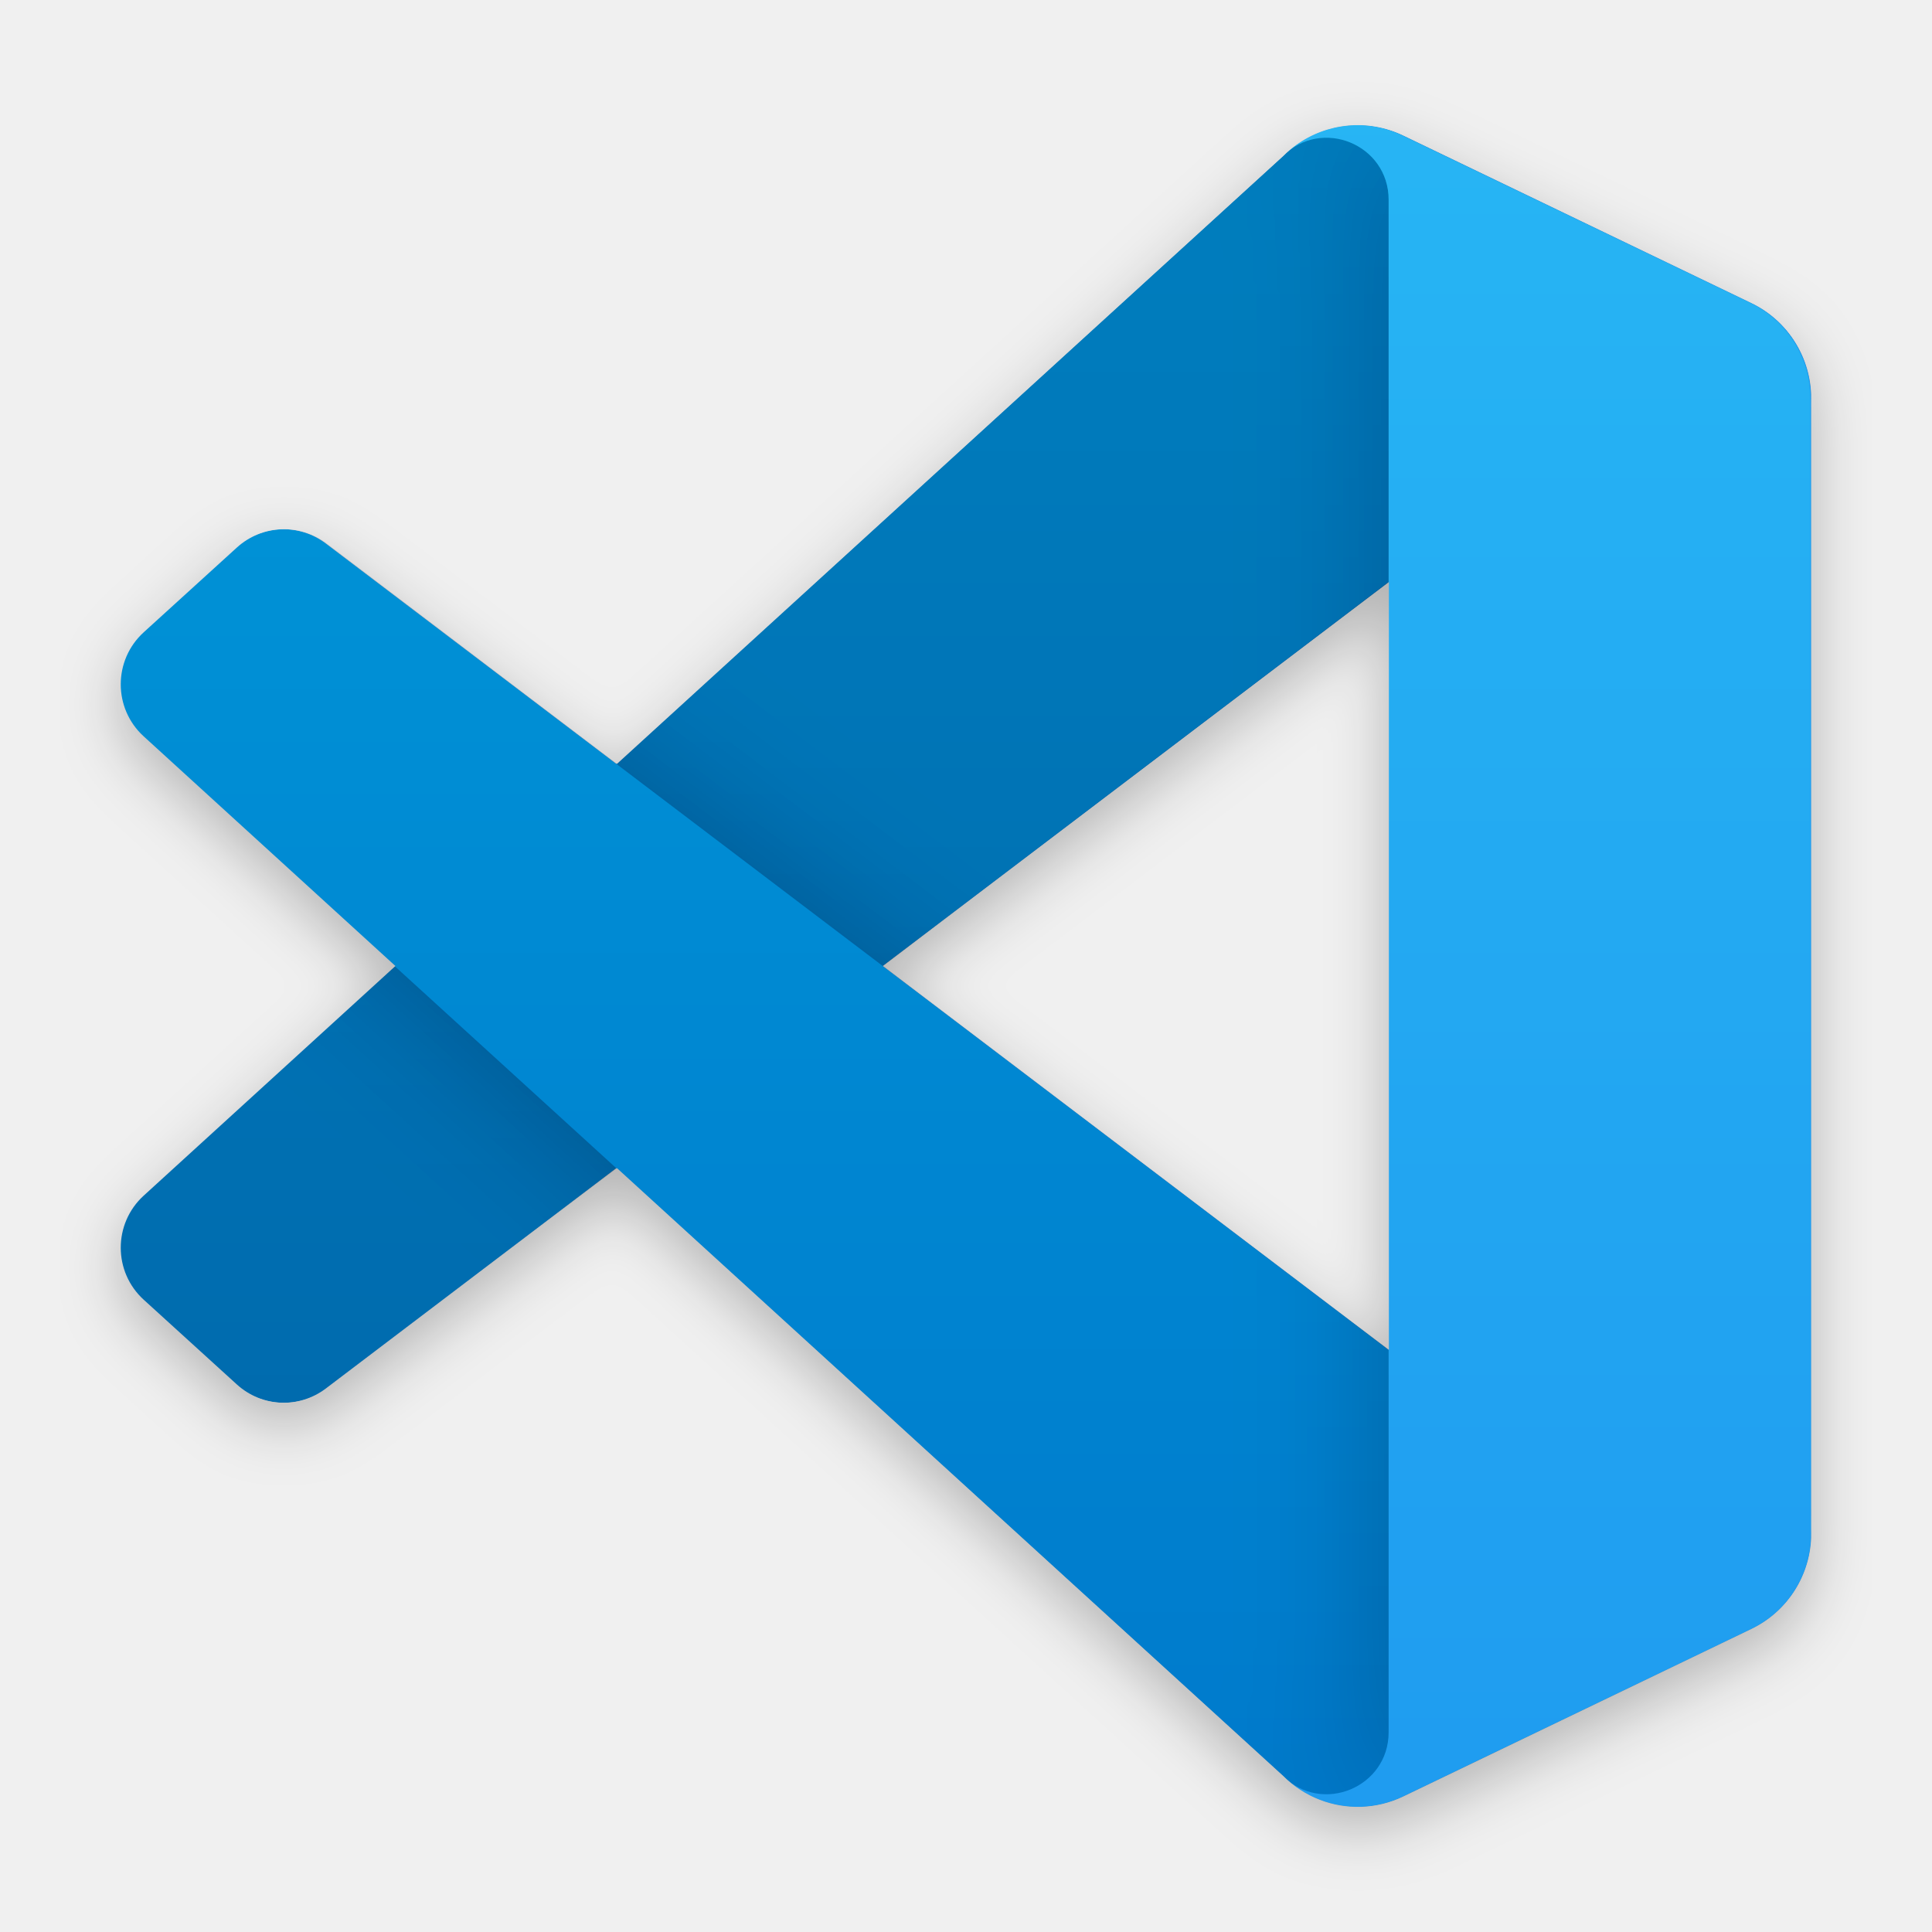
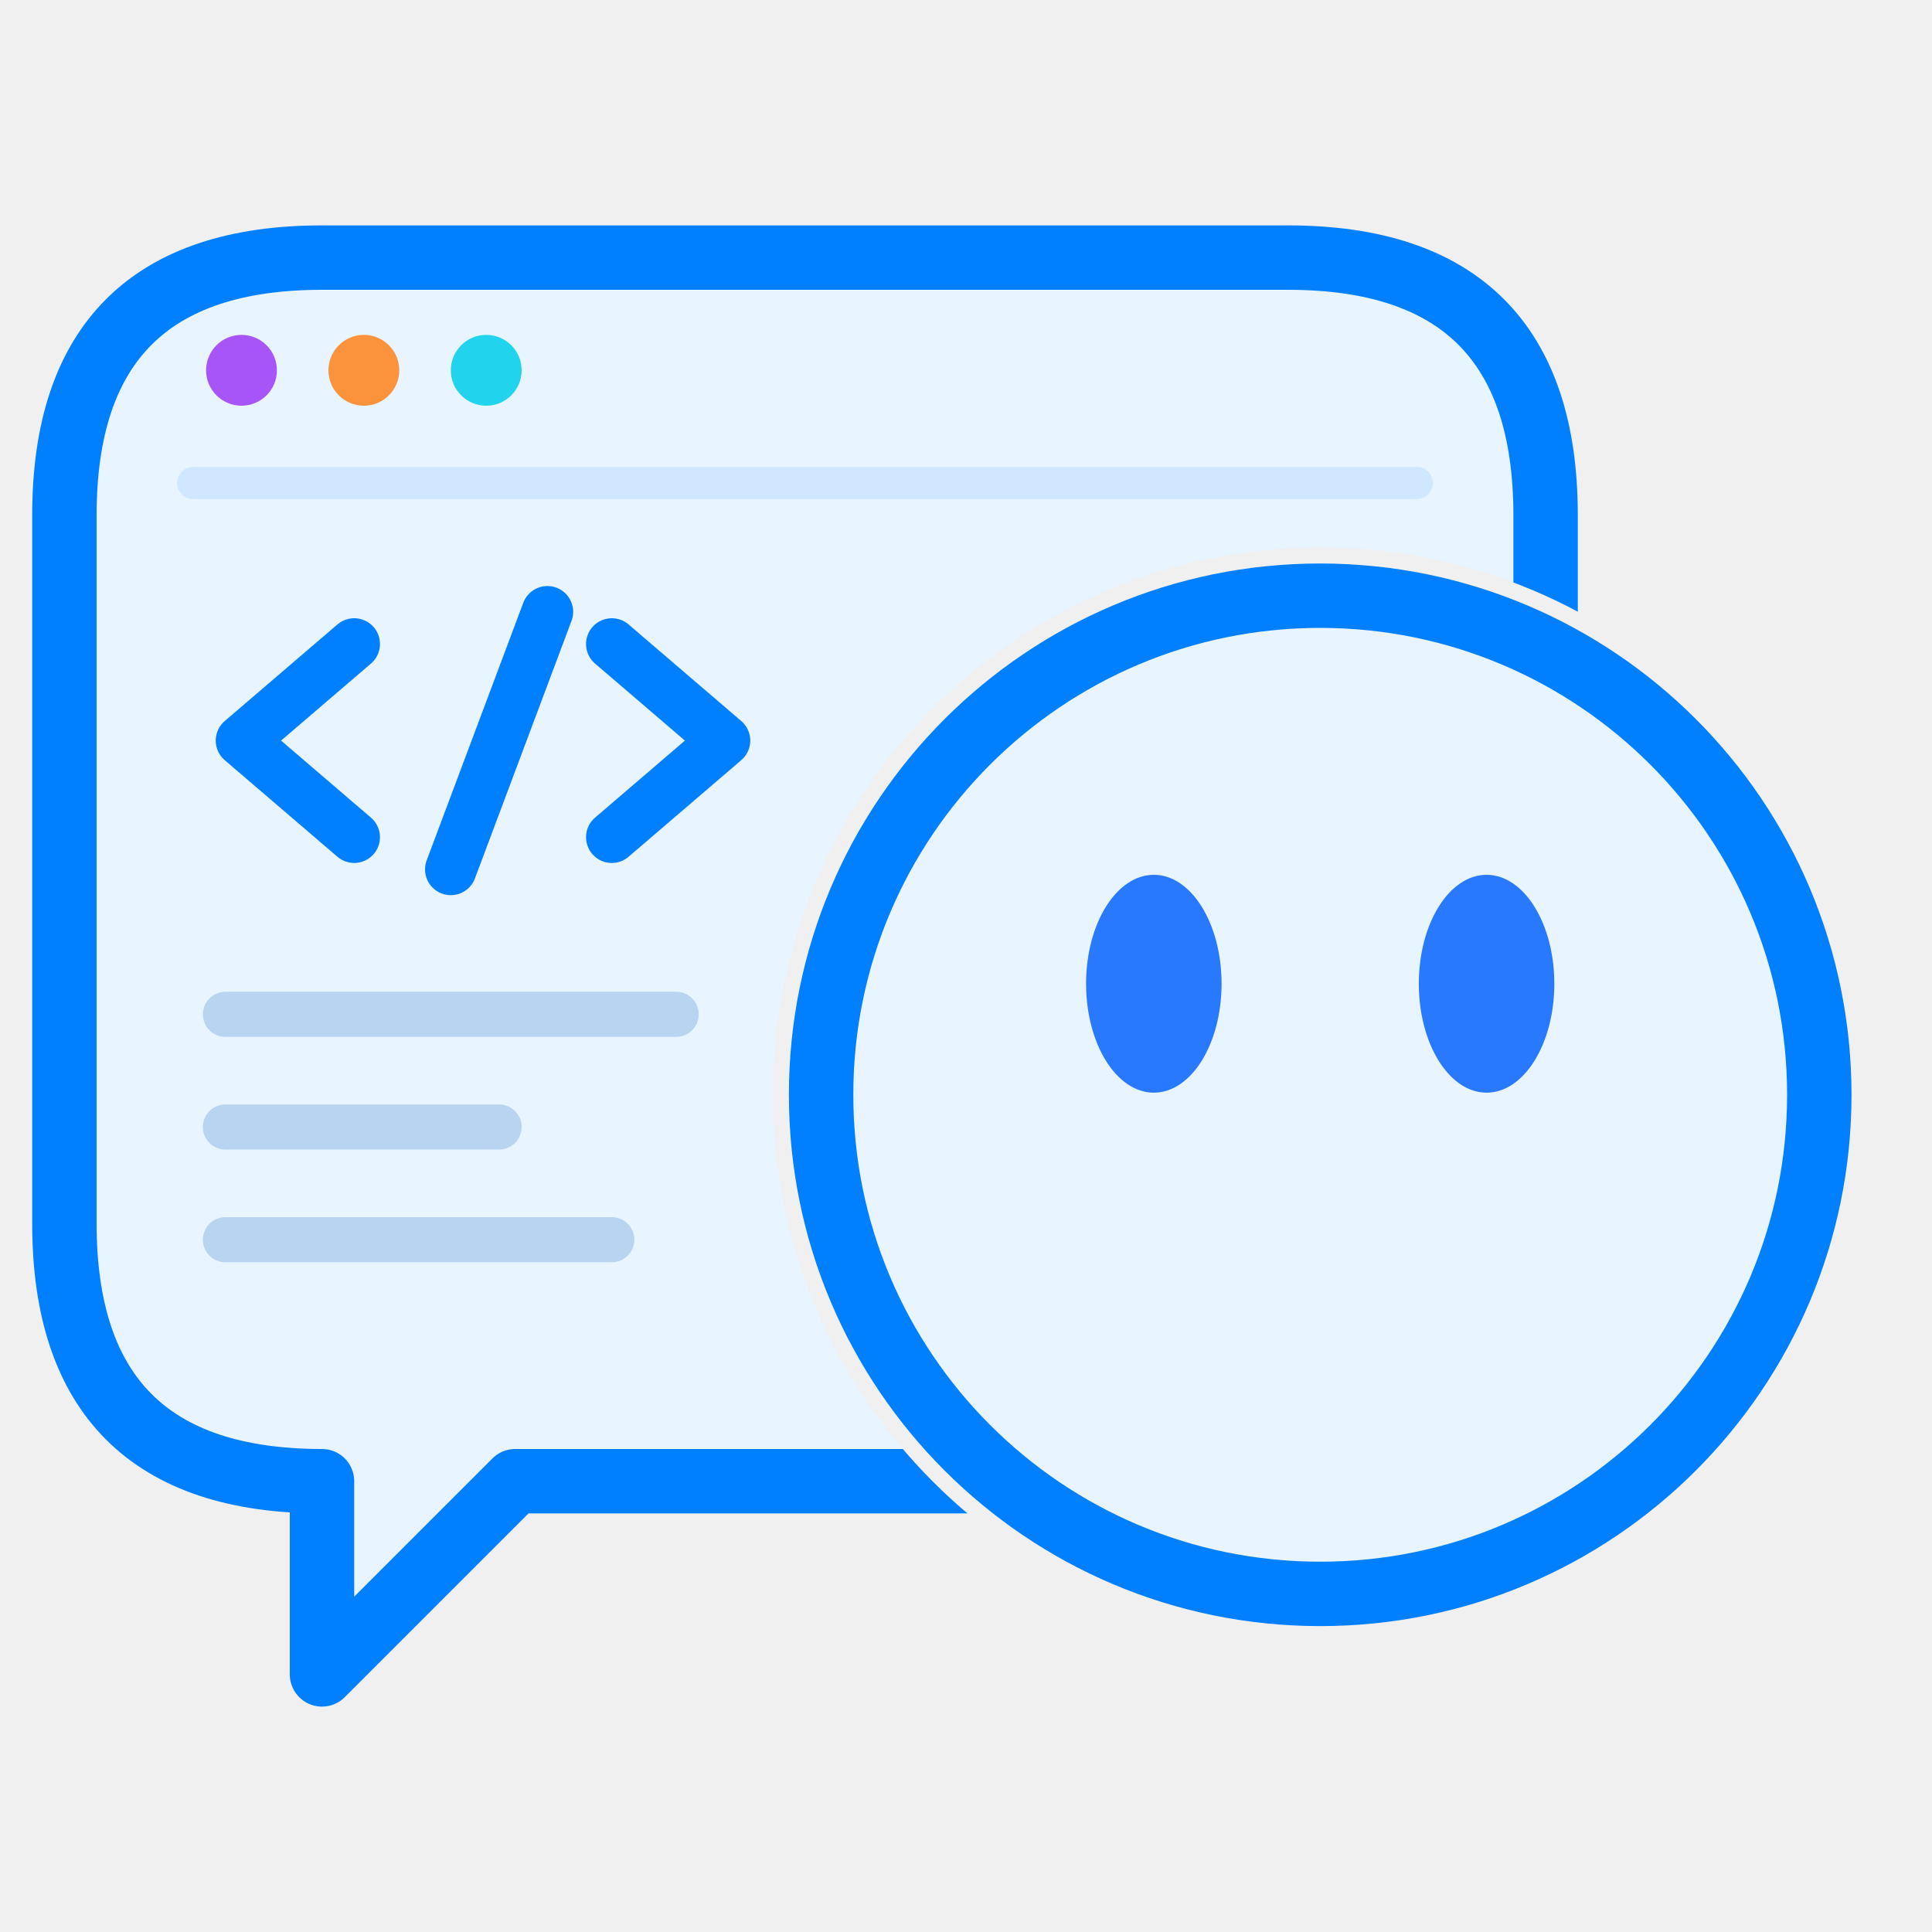
- <svg xmlns="http://www.w3.org/2000/svg" width="96" height="96" viewBox="0 0 96 96" fill="none">
-   <g filter="url(#filter0_d_1844_64)">
-     <mask id="mask0_1844_64" style="mask-type:alpha" maskUnits="userSpaceOnUse" x="6" y="6" width="84" height="84">
-       <path fill-rule="evenodd" clip-rule="evenodd" d="M65.566 89.426C66.889 89.942 68.398 89.909 69.733 89.266L87.027 80.945C88.844 80.07 90 78.231 90 76.213V19.787C90 17.77 88.844 15.93 87.027 15.056L69.733 6.734C67.98 5.891 65.93 6.097 64.391 7.215C64.172 7.375 63.962 7.554 63.766 7.75L30.658 37.955L16.237 27.008C14.895 25.989 13.017 26.073 11.77 27.207L7.145 31.414C5.62 32.801 5.618 35.201 7.141 36.59L19.648 48L7.141 59.41C5.618 60.8 5.62 63.199 7.145 64.586L11.77 68.793C13.017 69.928 14.895 70.011 16.237 68.992L30.658 58.045L63.766 88.25C64.29 88.774 64.905 89.169 65.566 89.426ZM69.013 28.931L43.892 48L69.013 67.069V28.931Z" fill="white" />
+ <svg xmlns="http://www.w3.org/2000/svg" width="1024" height="1024" viewBox="220 280 600 480" fill="none">
+   <defs>
+     <clipPath id="overlap-clip">
+       <path d="M 320 300 Q 240 300 240 380 L 240 600 Q 240 680 320 680 L 320 740 L 380 680 L 620 680 Q 700 680 700 600 L 700 380 Q 700 300 620 300 Z" />
+     </clipPath>
+     <mask id="cutout-mask">
+       <rect x="0" y="0" width="1024" height="1024" fill="white" />
+       <circle cx="630" cy="560" r="170" fill="black" />
+       <circle cx="630" cy="560" r="140" fill="white" />
    </mask>
-     <g mask="url(#mask0_1844_64)">
-       <path d="M87.028 15.069L69.72 6.735C67.716 5.771 65.322 6.178 63.75 7.75L7.091 59.41C5.567 60.799 5.569 63.199 7.095 64.586L11.723 68.793C12.97 69.927 14.849 70.011 16.192 68.992L84.423 17.231C86.712 15.494 90 17.127 90 20V19.799C90 17.782 88.845 15.944 87.028 15.069Z" fill="#0065A9" />
-       <g filter="url(#filter1_d_1844_64)">
-         <path d="M87.028 80.931L69.72 89.265C67.716 90.229 65.322 89.822 63.75 88.25L7.091 36.59C5.567 35.201 5.569 32.801 7.095 31.414L11.723 27.207C12.97 26.073 14.849 25.989 16.192 27.008L84.423 78.769C86.712 80.506 90 78.873 90 76V76.201C90 78.218 88.845 80.056 87.028 80.931Z" fill="#007ACC" />
-       </g>
-       <g filter="url(#filter2_d_1844_64)">
-         <path d="M69.721 89.266C67.717 90.23 65.322 89.822 63.75 88.25C65.687 90.187 69 88.815 69 86.075V9.925C69 7.185 65.687 5.813 63.75 7.75C65.322 6.178 67.717 5.77 69.721 6.734L87.025 15.056C88.844 15.93 90 17.769 90 19.787V76.213C90 78.231 88.844 80.07 87.025 80.945L69.721 89.266Z" fill="#1F9CF0" />
-       </g>
-       <g opacity="0.25" style="mix-blend-mode:overlay">
-         <path fill-rule="evenodd" clip-rule="evenodd" d="M65.515 89.426C66.838 89.942 68.347 89.909 69.682 89.266L86.976 80.945C88.793 80.07 89.949 78.231 89.949 76.213V19.787C89.949 17.769 88.793 15.93 86.976 15.056L69.682 6.734C67.929 5.891 65.878 6.097 64.34 7.215C64.121 7.375 63.911 7.553 63.715 7.75L30.607 37.955L16.186 27.008C14.844 25.989 12.966 26.073 11.719 27.207L7.094 31.414C5.569 32.801 5.567 35.201 7.09 36.59L19.596 48L7.09 59.41C5.567 60.799 5.569 63.199 7.094 64.586L11.719 68.793C12.966 69.927 14.844 70.011 16.186 68.992L30.607 58.045L63.715 88.25C64.239 88.774 64.854 89.169 65.515 89.426ZM68.962 28.931L43.841 48L68.962 67.069V28.931Z" fill="url(#paint0_linear_1844_64)" />
-       </g>
+   </defs>
+   <g id="code-window" mask="url(#cutout-mask)">
+     <path d="M 320 300 Q 240 300 240 380 L 240 600 Q 240 680 320 680 L 320 740 L 380 680 L 620 680 Q 700 680 700 600 L 700 380 Q 700 300 620 300 Z" fill="#e8f4ff" stroke="#0080FF" stroke-width="20" stroke-linecap="round" stroke-linejoin="round" />
+     <line x1="280" y1="370" x2="660" y2="370" stroke="#D0E8FF" stroke-width="10" stroke-linecap="round" />
+     <circle cx="295" cy="335" r="11" fill="#A855F7" />
+     <circle cx="333" cy="335" r="11" fill="#FB923C" />
+     <circle cx="371" cy="335" r="11" fill="#22D3EE" />
+     <g id="code-tag">
+       <path d="M 330 420 L 295 450 L 330 480" stroke="#0080FF" stroke-width="16" stroke-linecap="round" stroke-linejoin="round" fill="none" />
+       <line x1="360" y1="490" x2="390" y2="410" stroke="#0080FF" stroke-width="16" stroke-linecap="round" />
+       <path d="M 410 420 L 445 450 L 410 480" stroke="#0080FF" stroke-width="16" stroke-linecap="round" stroke-linejoin="round" fill="none" />
    </g>
+     <line x1="290" y1="535" x2="430" y2="535" stroke="#B8D4F1" stroke-width="14" stroke-linecap="round" />
+     <line x1="290" y1="570" x2="375" y2="570" stroke="#B8D4F1" stroke-width="14" stroke-linecap="round" />
+     <line x1="290" y1="605" x2="410" y2="605" stroke="#B8D4F1" stroke-width="14" stroke-linecap="round" />
  </g>
-   <defs>
-     <filter id="filter0_d_1844_64" x="3" y="4" width="90" height="90" filterUnits="userSpaceOnUse" color-interpolation-filters="sRGB">
-       <feFlood flood-opacity="0" result="BackgroundImageFix" />
-       <feColorMatrix in="SourceAlpha" type="matrix" values="0 0 0 0 0 0 0 0 0 0 0 0 0 0 0 0 0 0 127 0" result="hardAlpha" />
-       <feOffset dy="1" />
-       <feGaussianBlur stdDeviation="1.5" />
-       <feColorMatrix type="matrix" values="0 0 0 0 0 0 0 0 0 0 0 0 0 0 0 0 0 0 0.25 0" />
-       <feBlend mode="normal" in2="BackgroundImageFix" result="effect1_dropShadow_1844_64" />
-       <feBlend mode="normal" in="SourceGraphic" in2="effect1_dropShadow_1844_64" result="shape" />
-     </filter>
-     <filter id="filter1_d_1844_64" x="-1.051" y="19.296" width="98.051" height="77.486" filterUnits="userSpaceOnUse" color-interpolation-filters="sRGB">
-       <feFlood flood-opacity="0" result="BackgroundImageFix" />
-       <feColorMatrix in="SourceAlpha" type="matrix" values="0 0 0 0 0 0 0 0 0 0 0 0 0 0 0 0 0 0 127 0" result="hardAlpha" />
-       <feOffset />
-       <feGaussianBlur stdDeviation="3.5" />
-       <feColorMatrix type="matrix" values="0 0 0 0 0 0 0 0 0 0 0 0 0 0 0 0 0 0 0.25 0" />
-       <feBlend mode="overlay" in2="BackgroundImageFix" result="effect1_dropShadow_1844_64" />
-       <feBlend mode="normal" in="SourceGraphic" in2="effect1_dropShadow_1844_64" result="shape" />
-     </filter>
-     <filter id="filter2_d_1844_64" x="56.75" y="-0.783" width="40.25" height="97.567" filterUnits="userSpaceOnUse" color-interpolation-filters="sRGB">
-       <feFlood flood-opacity="0" result="BackgroundImageFix" />
-       <feColorMatrix in="SourceAlpha" type="matrix" values="0 0 0 0 0 0 0 0 0 0 0 0 0 0 0 0 0 0 127 0" result="hardAlpha" />
-       <feOffset />
-       <feGaussianBlur stdDeviation="3.5" />
-       <feColorMatrix type="matrix" values="0 0 0 0 0 0 0 0 0 0 0 0 0 0 0 0 0 0 0.25 0" />
-       <feBlend mode="overlay" in2="BackgroundImageFix" result="effect1_dropShadow_1844_64" />
-       <feBlend mode="normal" in="SourceGraphic" in2="effect1_dropShadow_1844_64" result="shape" />
-     </filter>
-     <linearGradient id="paint0_linear_1844_64" x1="47.949" y1="6.217" x2="47.949" y2="89.784" gradientUnits="userSpaceOnUse">
-       <stop stop-color="white" />
-       <stop offset="1" stop-color="white" stop-opacity="0" />
-     </linearGradient>
-   </defs>
+   <g id="ai-face">
+     <circle cx="630" cy="560" r="155" fill="#e8f4ff" />
+     <circle cx="630" cy="560" r="155" fill="none" stroke="#0080FF" stroke-width="20" />
+     <ellipse cx="578.33" cy="525.51" rx="21.04" ry="33.83" fill="#2979ff" />
+     <ellipse cx="681.67" cy="525.51" rx="21.04" ry="33.83" fill="#2979ff" />
+   </g>
</svg>
